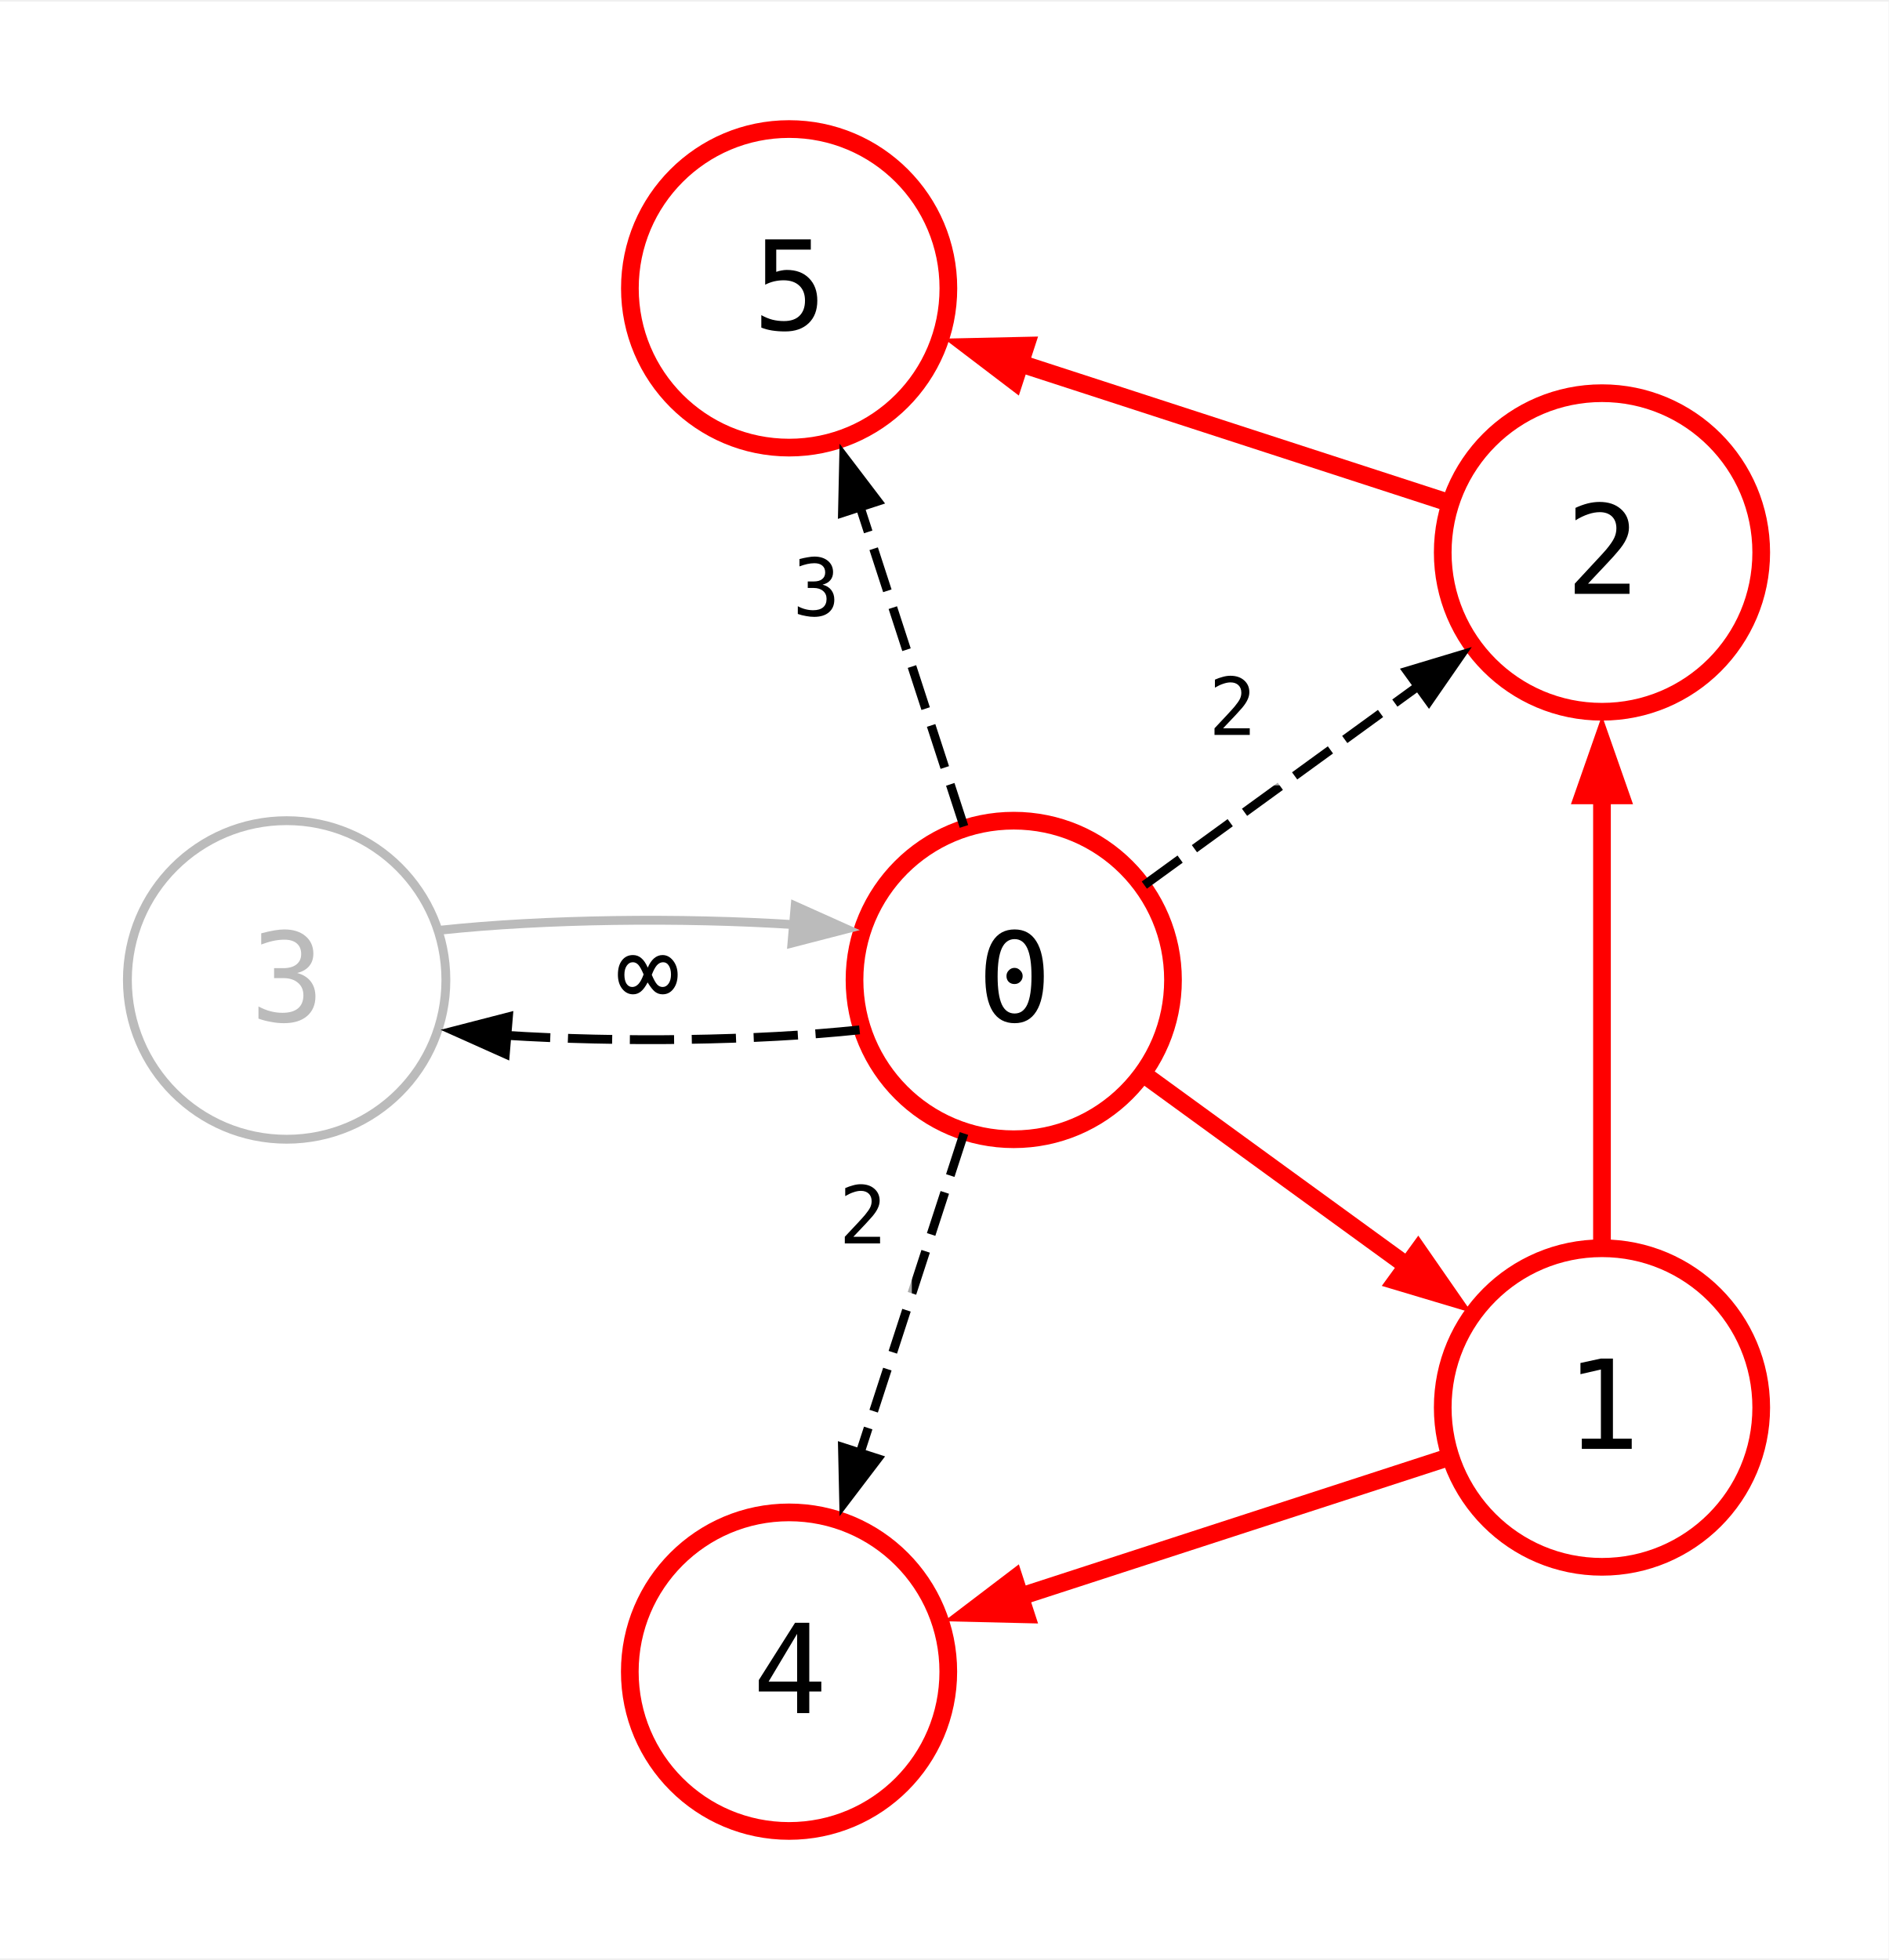
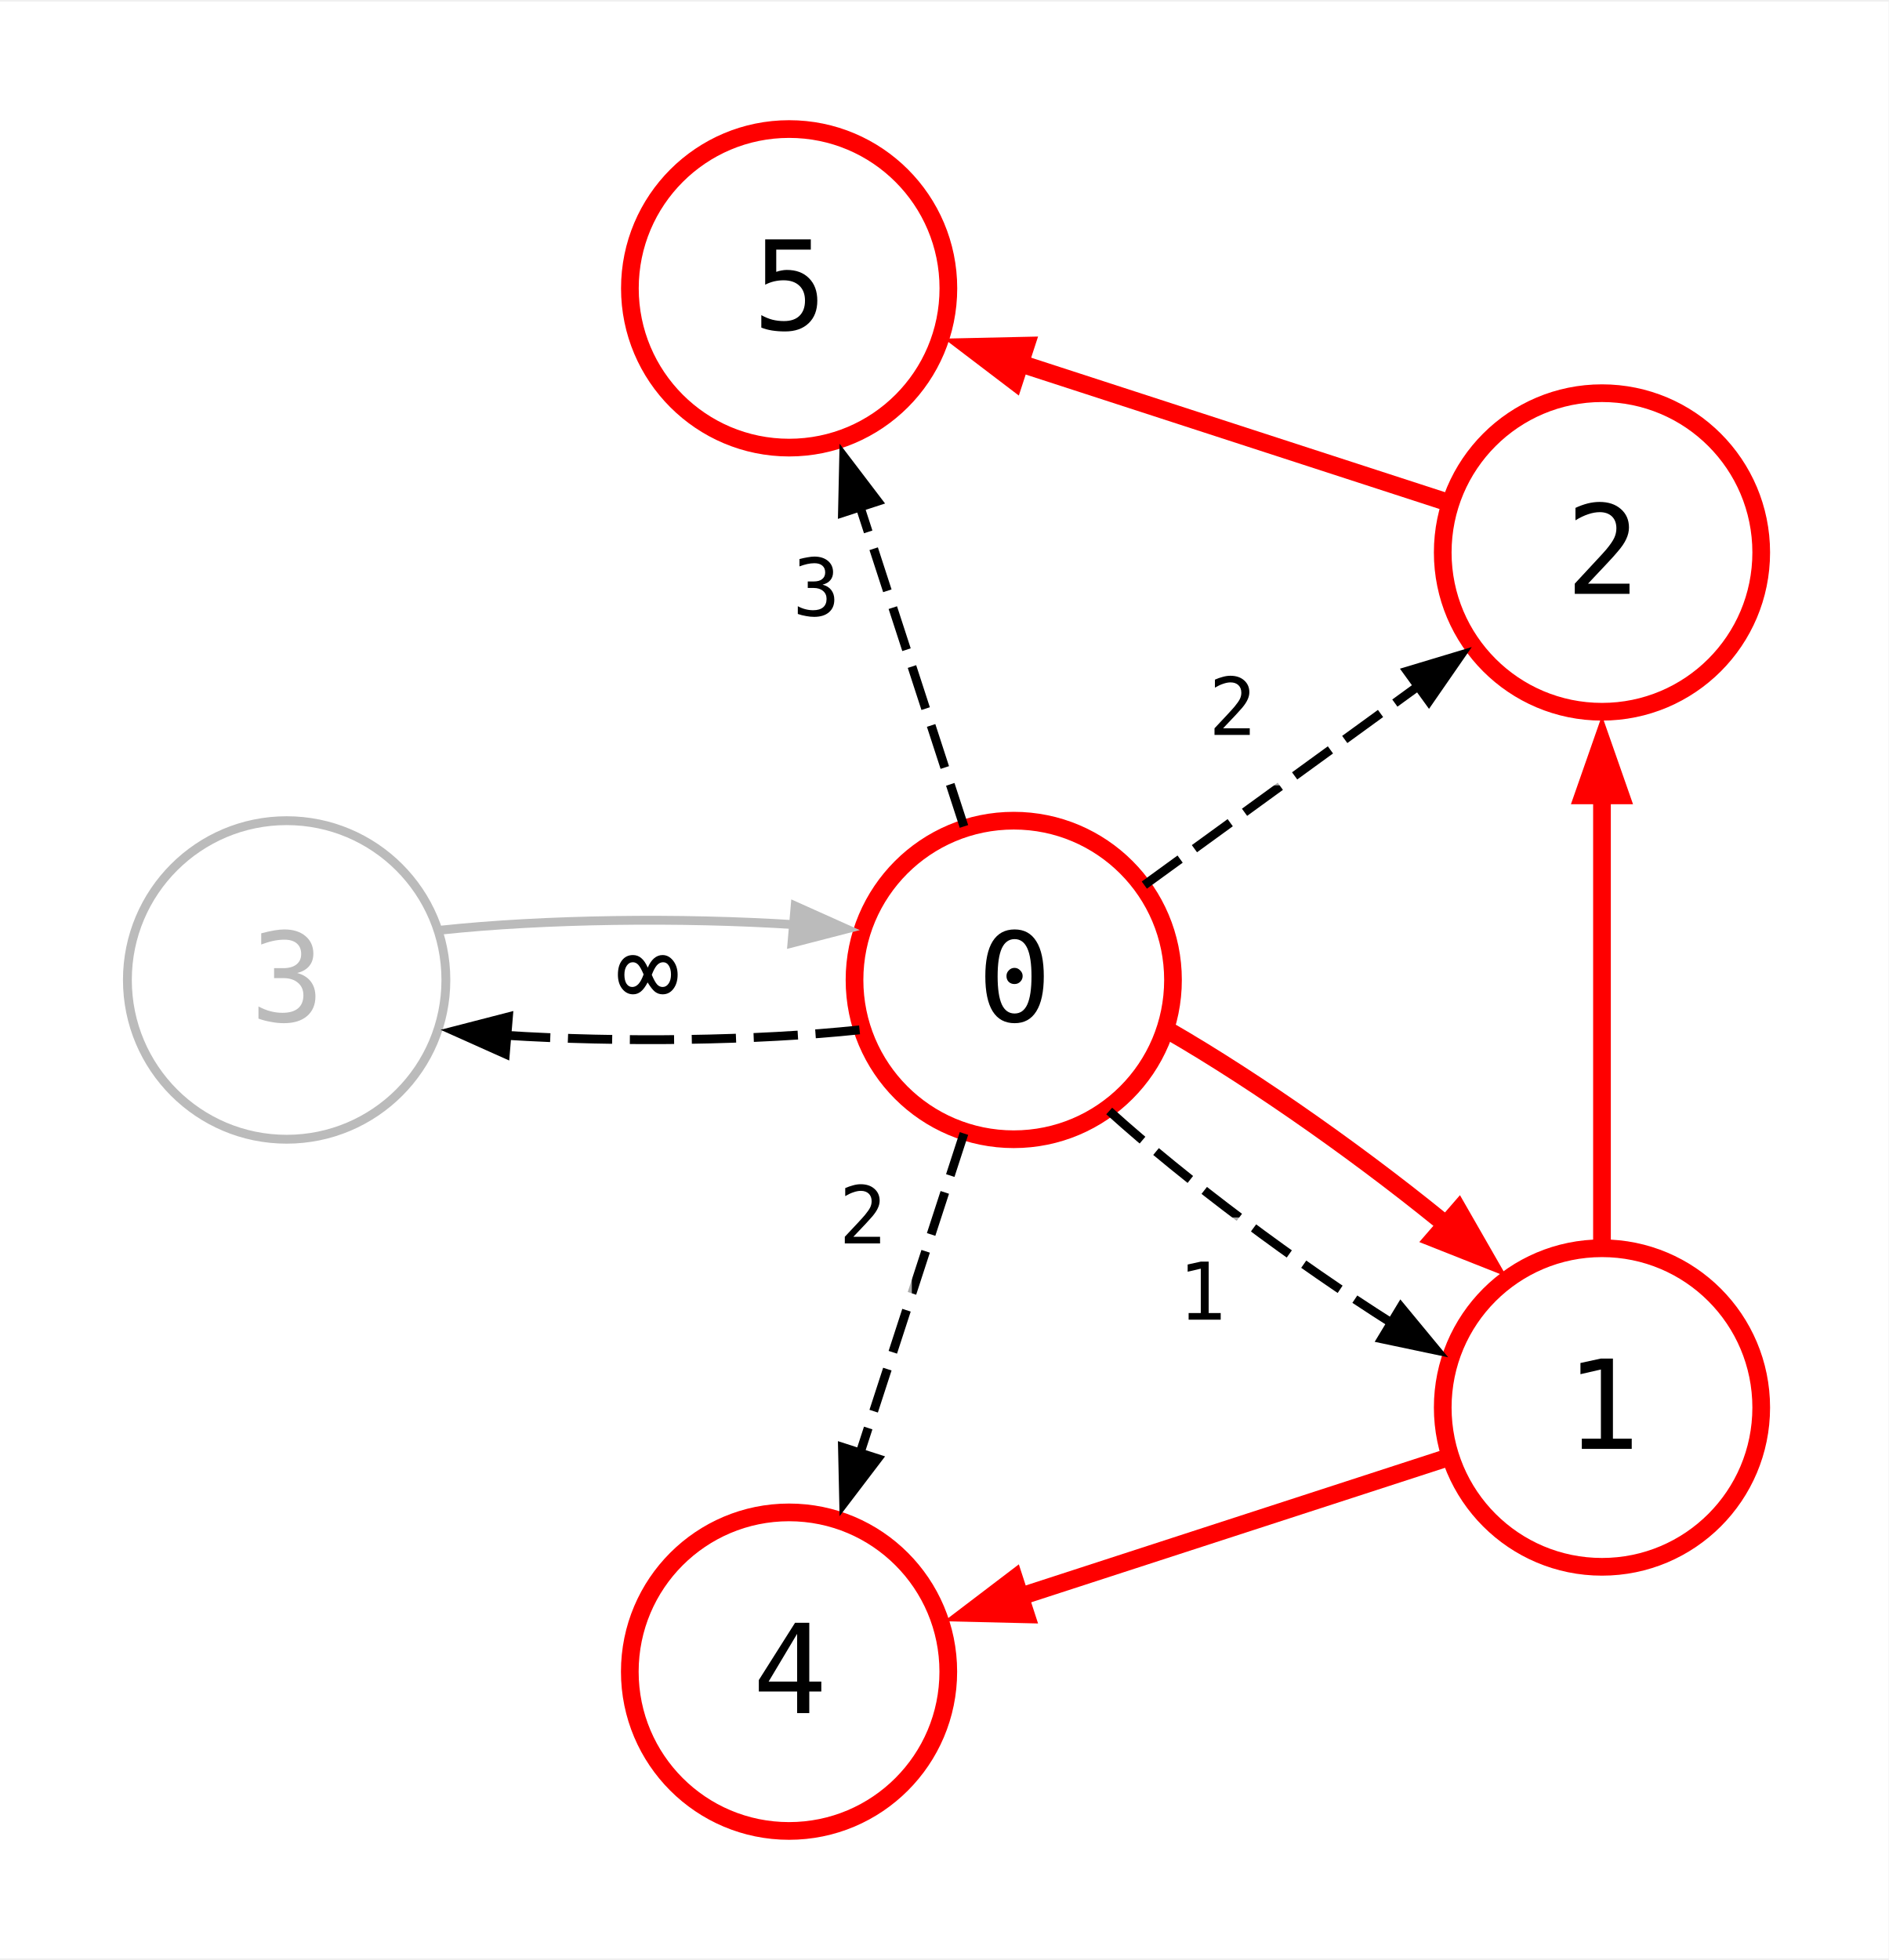
<svg xmlns="http://www.w3.org/2000/svg" width="213pt" height="221pt" viewBox="0.00 0.00 213.48 221.13">
  <g id="graph0" class="graph" transform="scale(1 1) rotate(0) translate(14.4 206.73)">
    <polygon fill="white" stroke="none" points="-14.4,14.4 -14.4,-206.73 199.08,-206.73 199.08,14.4 -14.4,14.4" />
    <g id="node1" class="node">
      <ellipse fill="none" stroke="#bbbbbb" cx="18" cy="-96.17" rx="18" ry="18" />
      <text text-anchor="start" x="13.88" y="-91.49" font-family="monospace" font-size="14.00" fill="#bbbbbb">3</text>
    </g>
    <g id="node2" class="node">
      <ellipse fill="none" stroke="red" stroke-width="2" cx="100.19" cy="-96.17" rx="18" ry="18" />
      <text text-anchor="start" x="96.07" y="-91.49" font-family="monospace" font-size="14.00">0</text>
    </g>
    <g id="edge9" class="edge">
      <path fill="none" stroke="#bbbbbb" d="M35.43,-101.8C47.09,-103.05 62.61,-103.25 75.53,-102.41" />
      <polygon fill="#bbbbbb" stroke="#bbbbbb" points="75.48,-104.53 81.28,-101.93 75.12,-100.34 75.48,-104.53" />
    </g>
    <g id="node5" class="node">
      <ellipse fill="none" stroke="red" stroke-width="2" cx="74.79" cy="-18" rx="18" ry="18" />
      <text text-anchor="start" x="70.67" y="-13.32" font-family="monospace" font-size="14.00">4</text>
    </g>
    <g id="node6" class="node">
      <ellipse fill="none" stroke="red" stroke-width="2" cx="74.8" cy="-174.33" rx="18" ry="18" />
      <text text-anchor="start" x="70.67" y="-169.66" font-family="monospace" font-size="14.00">5</text>
    </g>
    <g id="edge3" class="edge">
      <path fill="none" stroke="black" stroke-dasharray="5,2" d="M82.76,-90.53C71.1,-89.29 55.59,-89.09 42.67,-89.92" />
      <polygon fill="black" stroke="black" points="42.72,-87.81 36.91,-90.41 43.07,-92 42.72,-87.81" />
      <text text-anchor="start" x="55.21" y="-93.08" font-family="monospace" font-size="12.00">∞</text>
    </g>
    <g id="node3" class="node">
      <ellipse fill="none" stroke="red" stroke-width="2" cx="166.68" cy="-47.85" rx="18" ry="18" />
      <text text-anchor="start" x="162.56" y="-43.18" font-family="monospace" font-size="14.00">1</text>
    </g>
    <g id="edge1" class="edge">
-       <path fill="none" stroke="red" stroke-width="2" d="M114.95,-85.45C124.07,-78.82 135.92,-70.2 145.98,-62.9" />
-       <polygon fill="red" stroke="red" stroke-width="2" points="145.9,-65.55 149.52,-60.33 143.43,-62.15 145.9,-65.55" />
+       <path fill="none" stroke="red" stroke-width="2" d="M117.61,-90.48C127.77,-84.63 140.44,-75.68 150.4,-67.4" />
+       <polygon fill="red" stroke="red" stroke-width="2" points="150.46,-70.13 153.62,-64.62 147.71,-66.96 150.46,-70.13" />
+     </g>
+     <g id="edge10" class="edge">
+       <path fill="none" stroke="black" stroke-dasharray="5,2" d="M110.98,-81.36C119.68,-73.5 132.11,-64.22 143.06,-57.3" />
+       <polygon fill="black" stroke="black" points="143.95,-59.21 148,-54.31 141.78,-55.62 143.95,-59.21" />
+       <polygon fill="#ffffff" fill-opacity="0.667" stroke="none" points="115.77,-52.08 115.77,-69.33 127.02,-69.33 127.02,-52.08 115.77,-52.08" />
+       <text text-anchor="start" x="118.77" y="-57.78" font-family="monospace" font-size="9.00">1</text>
    </g>
    <g id="node4" class="node">
      <ellipse fill="none" stroke="red" stroke-width="2" cx="166.68" cy="-144.48" rx="18" ry="18" />
      <text text-anchor="start" x="162.56" y="-139.8" font-family="monospace" font-size="14.00">2</text>
    </g>
    <g id="edge2" class="edge">
      <path fill="none" stroke="black" stroke-dasharray="5,2" d="M114.95,-106.89C124.07,-113.52 135.92,-122.13 145.98,-129.43" />
      <polygon fill="black" stroke="black" points="144.66,-131.07 150.74,-132.9 147.12,-127.67 144.66,-131.07" />
      <polygon fill="#ffffff" fill-opacity="0.667" stroke="none" points="119.21,-118.16 119.21,-135.41 130.46,-135.41 130.46,-118.16 119.21,-118.16" />
      <text text-anchor="start" x="122.21" y="-123.86" font-family="monospace" font-size="9.00">2</text>
    </g>
    <g id="edge4" class="edge">
      <path fill="none" stroke="black" stroke-dasharray="5,2" d="M94.56,-78.82C91.1,-68.17 86.61,-54.36 82.78,-42.59" />
      <polygon fill="black" stroke="black" points="84.82,-42.07 80.97,-37.01 80.83,-43.36 84.82,-42.07" />
      <polygon fill="#ffffff" fill-opacity="0.667" stroke="none" points="77.42,-60.7 77.42,-77.95 88.67,-77.95 88.67,-60.7 77.42,-60.7" />
      <text text-anchor="start" x="80.42" y="-66.4" font-family="monospace" font-size="9.00">2</text>
    </g>
    <g id="edge5" class="edge">
      <path fill="none" stroke="black" stroke-dasharray="5,2" d="M94.56,-113.52C91.1,-124.17 86.61,-137.98 82.78,-149.75" />
      <polygon fill="black" stroke="black" points="80.83,-148.97 80.97,-155.33 84.82,-150.27 80.83,-148.97" />
      <text text-anchor="start" x="75.17" y="-137.33" font-family="monospace" font-size="9.00"> 3</text>
    </g>
    <g id="edge6" class="edge">
      <path fill="none" stroke="red" stroke-width="2" d="M166.68,-66.03C166.68,-80.91 166.68,-102.15 166.68,-118.78" />
      <polygon fill="red" stroke="red" stroke-width="2" points="164.58,-117.03 166.68,-123.03 168.78,-117.03 164.58,-117.03" />
    </g>
    <g id="edge7" class="edge">
      <path fill="none" stroke="red" stroke-width="2" d="M149.4,-42.24C135.24,-37.64 115.04,-31.08 99.23,-25.94" />
      <polygon fill="red" stroke="red" stroke-width="2" points="101.55,-24.48 95.19,-24.63 100.25,-28.48 101.55,-24.48" />
    </g>
    <g id="edge8" class="edge">
      <path fill="none" stroke="red" stroke-width="2" d="M149.4,-150.09C135.24,-154.69 115.04,-161.26 99.23,-166.39" />
      <polygon fill="red" stroke="red" stroke-width="2" points="100.25,-163.86 95.19,-167.71 101.55,-167.85 100.25,-163.86" />
    </g>
  </g>
</svg>
